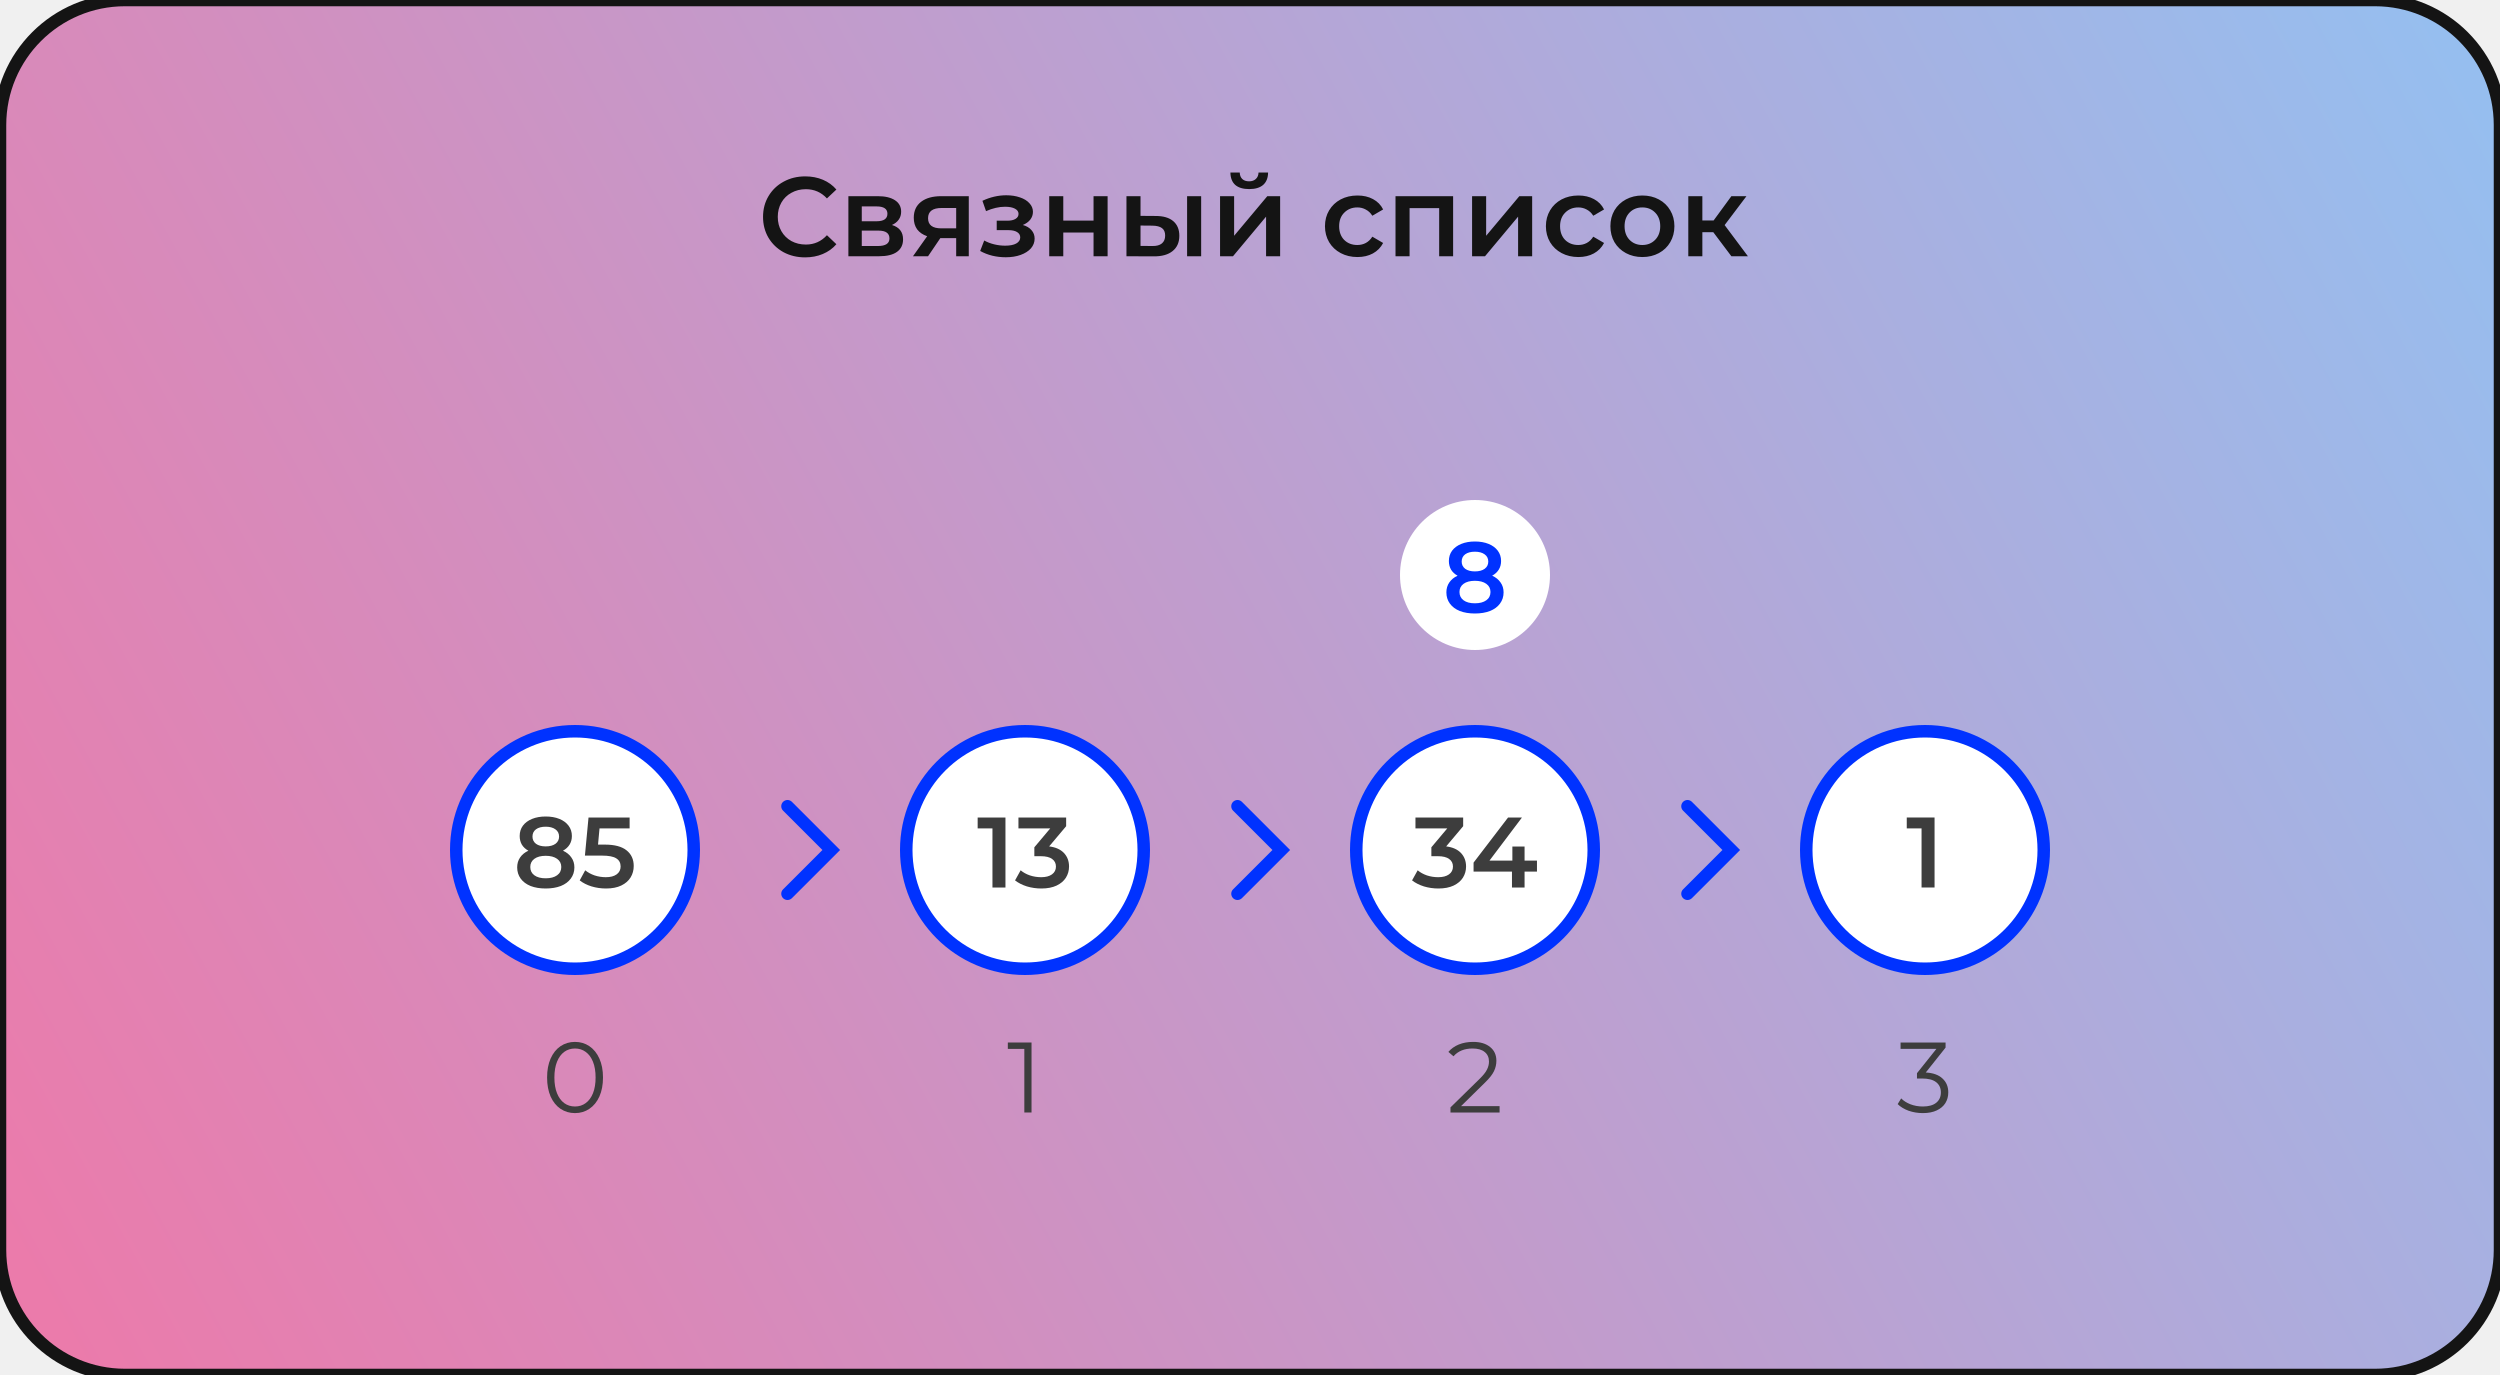
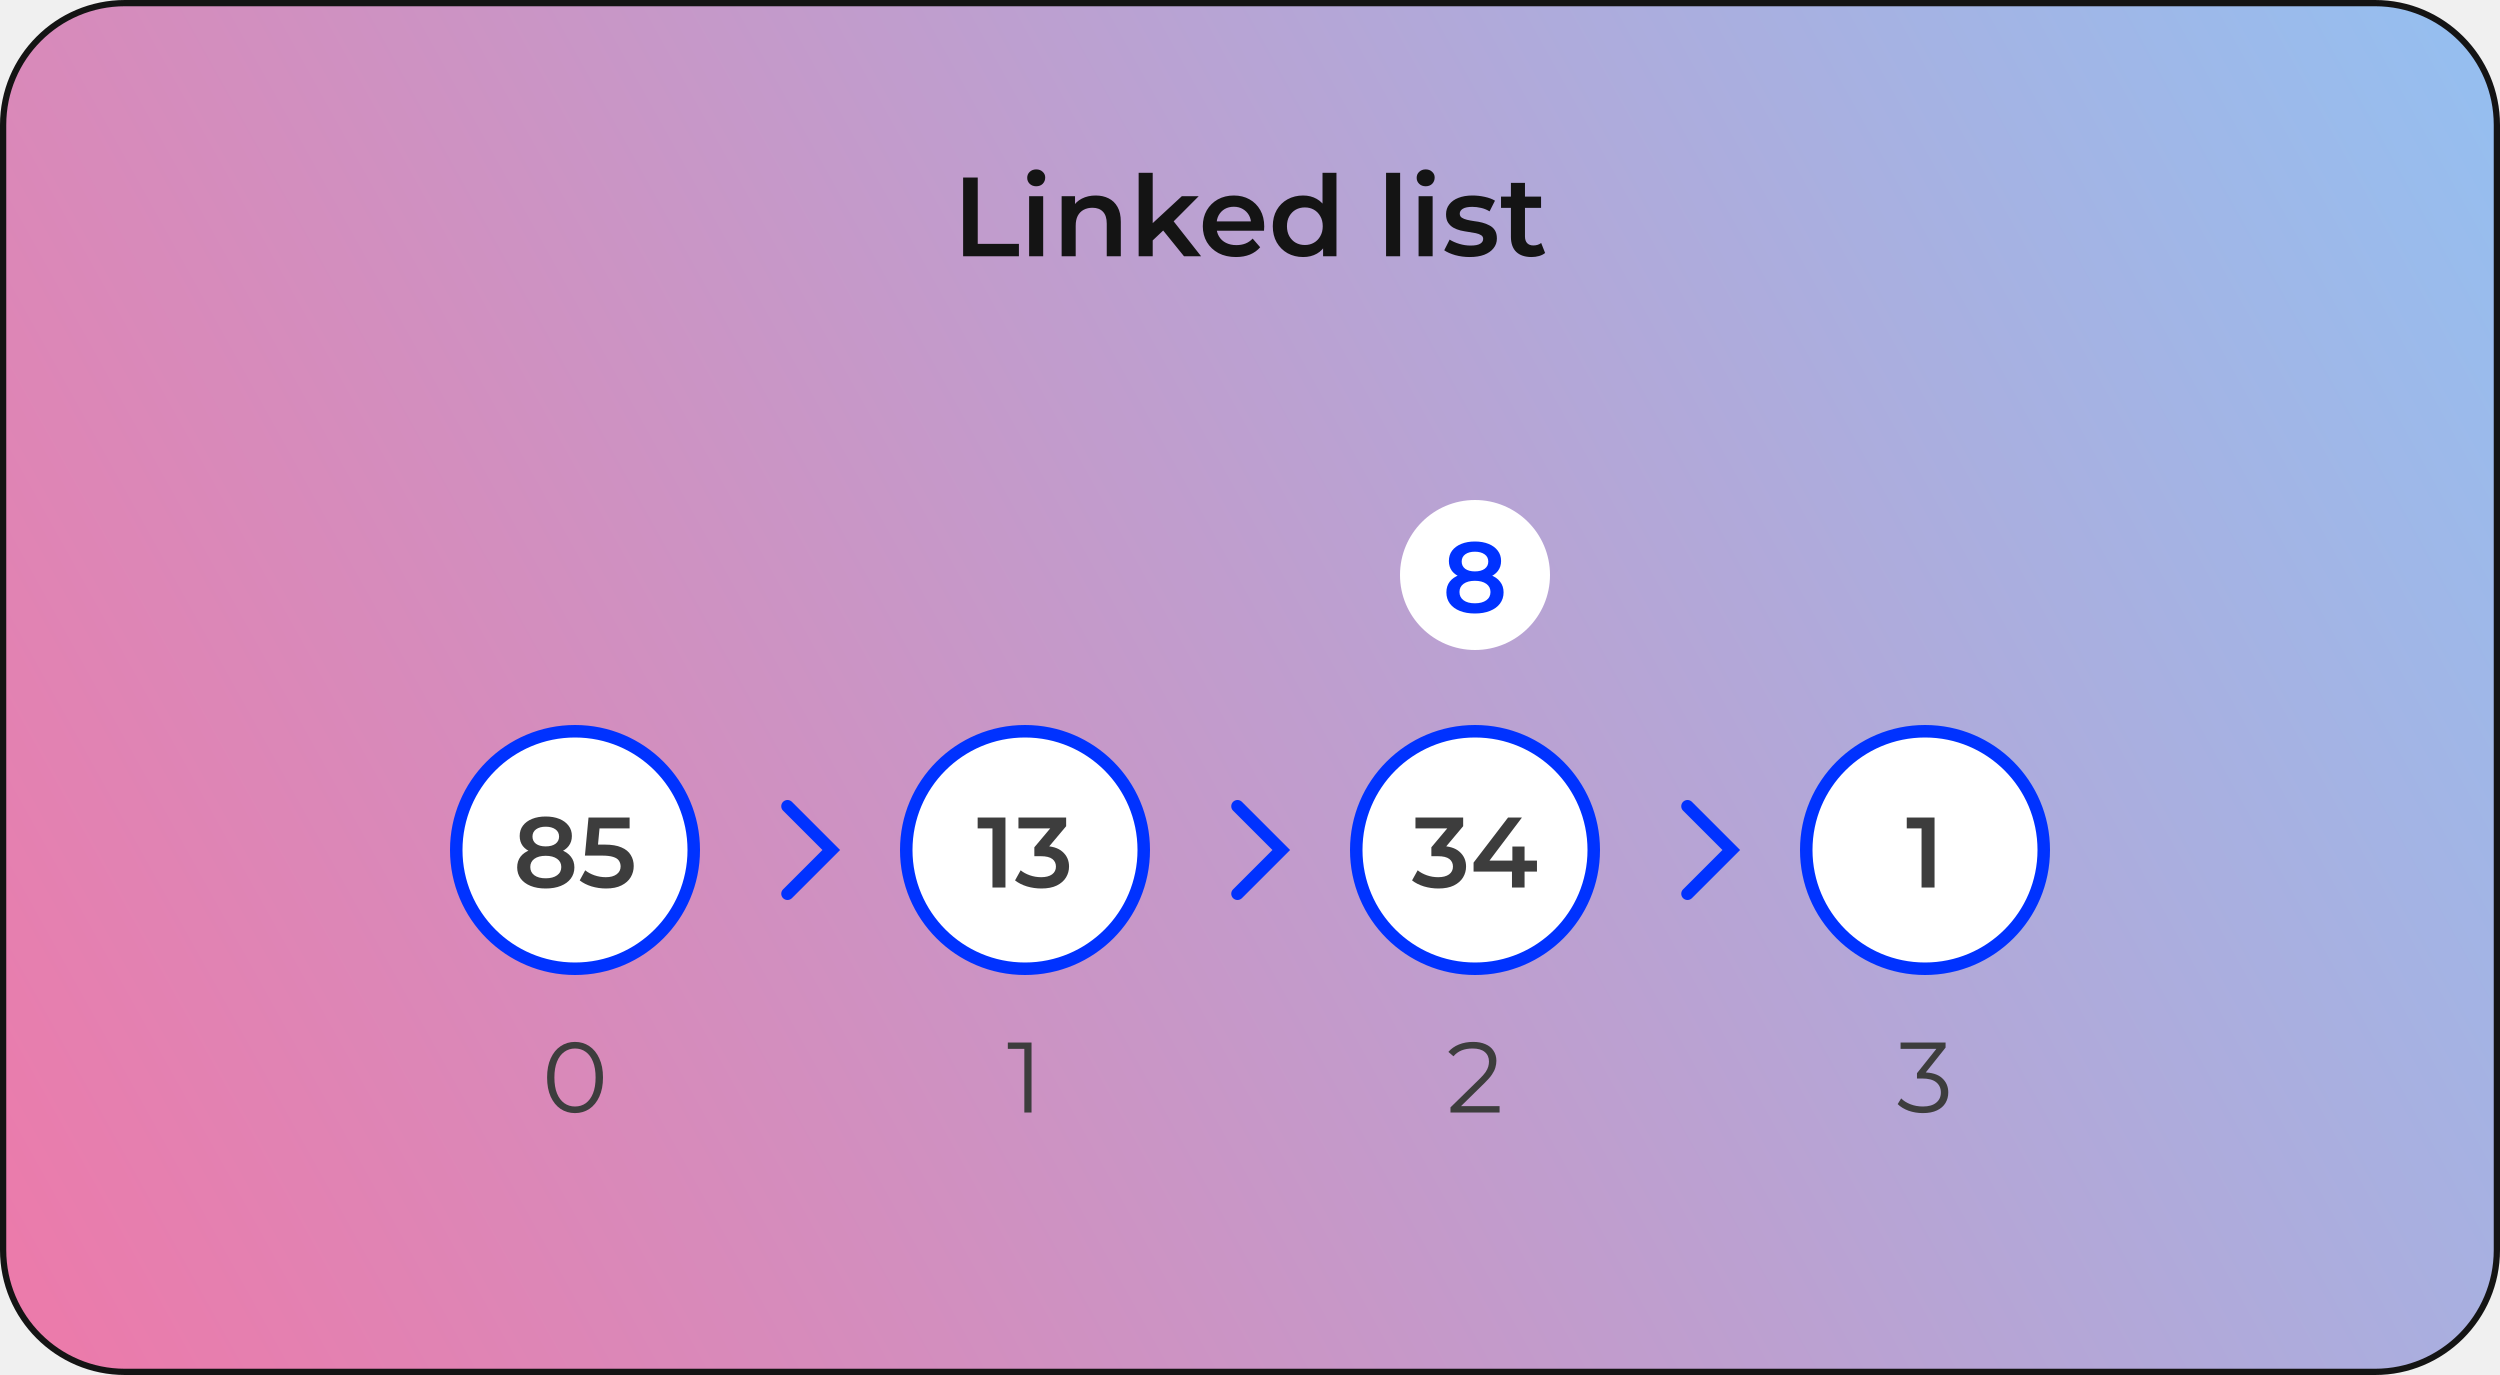
<svg xmlns="http://www.w3.org/2000/svg" width="400" height="220" viewBox="0 0 400 220" fill="none">
-   <path d="M0 20C0 8.954 8.954 0 20 0H380C391.046 0 400 8.954 400 20V200C400 211.046 391.046 220 380 220H20C8.954 220 0 211.046 0 200V20Z" fill="url(#paint0_linear_527_6858)" />
-   <path d="M128.818 41.18C127.546 41.18 126.394 40.904 125.362 40.352C124.342 39.788 123.538 39.014 122.95 38.03C122.374 37.046 122.086 35.936 122.086 34.7C122.086 33.464 122.38 32.354 122.968 31.37C123.556 30.386 124.36 29.618 125.38 29.066C126.412 28.502 127.564 28.22 128.836 28.22C129.868 28.22 130.81 28.4 131.662 28.76C132.514 29.12 133.234 29.642 133.822 30.326L132.31 31.748C131.398 30.764 130.276 30.272 128.944 30.272C128.08 30.272 127.306 30.464 126.622 30.848C125.938 31.22 125.404 31.742 125.02 32.414C124.636 33.086 124.444 33.848 124.444 34.7C124.444 35.552 124.636 36.314 125.02 36.986C125.404 37.658 125.938 38.186 126.622 38.57C127.306 38.942 128.08 39.128 128.944 39.128C130.276 39.128 131.398 38.63 132.31 37.634L133.822 39.074C133.234 39.758 132.508 40.28 131.644 40.64C130.792 41 129.85 41.18 128.818 41.18ZM142.708 35.996C143.896 36.356 144.49 37.124 144.49 38.3C144.49 39.164 144.166 39.83 143.518 40.298C142.87 40.766 141.91 41 140.638 41H135.742V31.388H140.44C141.616 31.388 142.534 31.604 143.194 32.036C143.854 32.468 144.184 33.08 144.184 33.872C144.184 34.364 144.052 34.79 143.788 35.15C143.536 35.51 143.176 35.792 142.708 35.996ZM137.884 35.402H140.242C141.406 35.402 141.988 35 141.988 34.196C141.988 33.416 141.406 33.026 140.242 33.026H137.884V35.402ZM140.458 39.362C141.694 39.362 142.312 38.96 142.312 38.156C142.312 37.736 142.168 37.424 141.88 37.22C141.592 37.004 141.142 36.896 140.53 36.896H137.884V39.362H140.458ZM155.005 31.388V41H152.989V38.102H150.451L148.489 41H146.077L148.345 37.796C147.649 37.556 147.115 37.19 146.743 36.698C146.383 36.194 146.203 35.576 146.203 34.844C146.203 33.74 146.593 32.888 147.373 32.288C148.153 31.688 149.227 31.388 150.595 31.388H155.005ZM150.667 33.278C149.215 33.278 148.489 33.824 148.489 34.916C148.489 35.996 149.191 36.536 150.595 36.536H152.989V33.278H150.667ZM163.65 35.996C164.25 36.164 164.712 36.44 165.036 36.824C165.372 37.196 165.54 37.646 165.54 38.174C165.54 38.762 165.342 39.284 164.946 39.74C164.55 40.184 164.004 40.532 163.308 40.784C162.612 41.036 161.82 41.162 160.932 41.162C160.188 41.162 159.462 41.078 158.754 40.91C158.046 40.73 157.404 40.478 156.828 40.154L157.476 38.48C157.944 38.744 158.472 38.948 159.06 39.092C159.648 39.236 160.236 39.308 160.824 39.308C161.58 39.308 162.168 39.194 162.588 38.966C163.02 38.726 163.236 38.402 163.236 37.994C163.236 37.622 163.068 37.334 162.732 37.13C162.408 36.926 161.946 36.824 161.346 36.824H159.474V35.312H161.166C161.73 35.312 162.168 35.216 162.48 35.024C162.804 34.832 162.966 34.562 162.966 34.214C162.966 33.866 162.774 33.59 162.39 33.386C162.006 33.182 161.478 33.08 160.806 33.08C159.846 33.08 158.832 33.314 157.764 33.782L157.188 32.126C158.448 31.538 159.72 31.244 161.004 31.244C161.82 31.244 162.552 31.358 163.2 31.586C163.848 31.802 164.352 32.114 164.712 32.522C165.084 32.918 165.27 33.374 165.27 33.89C165.27 34.358 165.126 34.778 164.838 35.15C164.55 35.51 164.154 35.792 163.65 35.996ZM167.875 31.388H170.125V35.294H174.967V31.388H177.217V41H174.967V37.202H170.125V41H167.875V31.388ZM184.913 34.556C186.137 34.556 187.073 34.832 187.721 35.384C188.369 35.936 188.693 36.716 188.693 37.724C188.693 38.78 188.333 39.596 187.613 40.172C186.905 40.748 185.897 41.03 184.589 41.018L180.233 41V31.388H182.483V34.538L184.913 34.556ZM189.935 31.388H192.185V41H189.935V31.388ZM184.391 39.362C185.051 39.374 185.555 39.236 185.903 38.948C186.251 38.66 186.425 38.24 186.425 37.688C186.425 37.148 186.257 36.752 185.921 36.5C185.585 36.248 185.075 36.116 184.391 36.104L182.483 36.086V39.344L184.391 39.362ZM195.209 31.388H197.459V37.724L202.769 31.388H204.821V41H202.571V34.664L197.279 41H195.209V31.388ZM199.871 30.254C198.899 30.254 198.155 30.032 197.639 29.588C197.135 29.132 196.877 28.472 196.865 27.608H198.359C198.371 28.04 198.503 28.382 198.755 28.634C199.019 28.886 199.385 29.012 199.853 29.012C200.309 29.012 200.669 28.886 200.933 28.634C201.209 28.382 201.353 28.04 201.365 27.608H202.895C202.883 28.472 202.619 29.132 202.103 29.588C201.587 30.032 200.843 30.254 199.871 30.254ZM217.197 41.126C216.201 41.126 215.307 40.916 214.515 40.496C213.723 40.076 213.105 39.494 212.661 38.75C212.217 37.994 211.995 37.142 211.995 36.194C211.995 35.246 212.217 34.4 212.661 33.656C213.105 32.912 213.717 32.33 214.497 31.91C215.289 31.49 216.189 31.28 217.197 31.28C218.145 31.28 218.973 31.472 219.681 31.856C220.401 32.24 220.941 32.792 221.301 33.512L219.573 34.52C219.297 34.076 218.949 33.746 218.529 33.53C218.121 33.302 217.671 33.188 217.179 33.188C216.339 33.188 215.643 33.464 215.091 34.016C214.539 34.556 214.263 35.282 214.263 36.194C214.263 37.106 214.533 37.838 215.073 38.39C215.625 38.93 216.327 39.2 217.179 39.2C217.671 39.2 218.121 39.092 218.529 38.876C218.949 38.648 219.297 38.312 219.573 37.868L221.301 38.876C220.929 39.596 220.383 40.154 219.663 40.55C218.955 40.934 218.133 41.126 217.197 41.126ZM232.498 31.388V41H230.266V33.296H225.532V41H223.282V31.388H232.498ZM235.533 31.388H237.783V37.724L243.093 31.388H245.145V41H242.895V34.664L237.603 41H235.533V31.388ZM252.546 41.126C251.55 41.126 250.656 40.916 249.864 40.496C249.072 40.076 248.454 39.494 248.01 38.75C247.566 37.994 247.344 37.142 247.344 36.194C247.344 35.246 247.566 34.4 248.01 33.656C248.454 32.912 249.066 32.33 249.846 31.91C250.638 31.49 251.538 31.28 252.546 31.28C253.494 31.28 254.322 31.472 255.03 31.856C255.75 32.24 256.29 32.792 256.65 33.512L254.922 34.52C254.646 34.076 254.298 33.746 253.878 33.53C253.47 33.302 253.02 33.188 252.528 33.188C251.688 33.188 250.992 33.464 250.44 34.016C249.888 34.556 249.612 35.282 249.612 36.194C249.612 37.106 249.882 37.838 250.422 38.39C250.974 38.93 251.676 39.2 252.528 39.2C253.02 39.2 253.47 39.092 253.878 38.876C254.298 38.648 254.646 38.312 254.922 37.868L256.65 38.876C256.278 39.596 255.732 40.154 255.012 40.55C254.304 40.934 253.482 41.126 252.546 41.126ZM262.775 41.126C261.803 41.126 260.927 40.916 260.147 40.496C259.367 40.076 258.755 39.494 258.311 38.75C257.879 37.994 257.663 37.142 257.663 36.194C257.663 35.246 257.879 34.4 258.311 33.656C258.755 32.912 259.367 32.33 260.147 31.91C260.927 31.49 261.803 31.28 262.775 31.28C263.759 31.28 264.641 31.49 265.421 31.91C266.201 32.33 266.807 32.912 267.239 33.656C267.683 34.4 267.905 35.246 267.905 36.194C267.905 37.142 267.683 37.994 267.239 38.75C266.807 39.494 266.201 40.076 265.421 40.496C264.641 40.916 263.759 41.126 262.775 41.126ZM262.775 39.2C263.603 39.2 264.287 38.924 264.827 38.372C265.367 37.82 265.637 37.094 265.637 36.194C265.637 35.294 265.367 34.568 264.827 34.016C264.287 33.464 263.603 33.188 262.775 33.188C261.947 33.188 261.263 33.464 260.723 34.016C260.195 34.568 259.931 35.294 259.931 36.194C259.931 37.094 260.195 37.82 260.723 38.372C261.263 38.924 261.947 39.2 262.775 39.2ZM274.123 37.148H272.377V41H270.127V31.388H272.377V35.276H274.177L277.021 31.388H279.433L275.941 36.014L279.667 41H277.021L274.123 37.148Z" fill="#141414" />
+   <rect x="0.5" y="0.5" width="399" height="219" rx="19.5" fill="url(#paint0_linear_154_3240)" />
+   <path d="M154.099 41V28.4H156.439V39.02H163.027V41H154.099ZM164.659 41V31.388H166.909V41H164.659ZM165.793 29.804C165.373 29.804 165.025 29.672 164.749 29.408C164.485 29.144 164.353 28.826 164.353 28.454C164.353 28.07 164.485 27.752 164.749 27.5C165.025 27.236 165.373 27.104 165.793 27.104C166.213 27.104 166.555 27.23 166.819 27.482C167.095 27.722 167.233 28.028 167.233 28.4C167.233 28.796 167.101 29.132 166.837 29.408C166.573 29.672 166.225 29.804 165.793 29.804ZM175.316 31.28C176.084 31.28 176.768 31.43 177.368 31.73C177.98 32.03 178.46 32.492 178.808 33.116C179.156 33.728 179.33 34.52 179.33 35.492V41H177.08V35.78C177.08 34.928 176.876 34.292 176.468 33.872C176.072 33.452 175.514 33.242 174.794 33.242C174.266 33.242 173.798 33.35 173.39 33.566C172.982 33.782 172.664 34.106 172.436 34.538C172.22 34.958 172.112 35.492 172.112 36.14V41H169.862V31.388H172.004V33.98L171.626 33.188C171.962 32.576 172.448 32.108 173.084 31.784C173.732 31.448 174.476 31.28 175.316 31.28ZM184.02 38.858L184.074 36.032L189.096 31.388H191.796L187.53 35.672L186.342 36.662L184.02 38.858ZM182.184 41V27.644H184.434V41H182.184ZM189.438 41L185.928 36.662L187.35 34.862L192.174 41H189.438ZM197.759 41.126C196.691 41.126 195.755 40.916 194.951 40.496C194.159 40.064 193.541 39.476 193.097 38.732C192.665 37.988 192.449 37.142 192.449 36.194C192.449 35.234 192.659 34.388 193.079 33.656C193.511 32.912 194.099 32.33 194.843 31.91C195.599 31.49 196.457 31.28 197.417 31.28C198.353 31.28 199.187 31.484 199.919 31.892C200.651 32.3 201.227 32.876 201.647 33.62C202.067 34.364 202.277 35.24 202.277 36.248C202.277 36.344 202.271 36.452 202.259 36.572C202.259 36.692 202.253 36.806 202.241 36.914H194.231V35.42H201.053L200.171 35.888C200.183 35.336 200.069 34.85 199.829 34.43C199.589 34.01 199.259 33.68 198.839 33.44C198.431 33.2 197.957 33.08 197.417 33.08C196.865 33.08 196.379 33.2 195.959 33.44C195.551 33.68 195.227 34.016 194.987 34.448C194.759 34.868 194.645 35.366 194.645 35.942V36.302C194.645 36.878 194.777 37.388 195.041 37.832C195.305 38.276 195.677 38.618 196.157 38.858C196.637 39.098 197.189 39.218 197.813 39.218C198.353 39.218 198.839 39.134 199.271 38.966C199.703 38.798 200.087 38.534 200.423 38.174L201.629 39.56C201.197 40.064 200.651 40.454 199.991 40.73C199.343 40.994 198.599 41.126 197.759 41.126ZM208.506 41.126C207.582 41.126 206.748 40.922 206.004 40.514C205.272 40.094 204.696 39.518 204.276 38.786C203.856 38.054 203.646 37.19 203.646 36.194C203.646 35.198 203.856 34.334 204.276 33.602C204.696 32.87 205.272 32.3 206.004 31.892C206.748 31.484 207.582 31.28 208.506 31.28C209.31 31.28 210.03 31.46 210.666 31.82C211.302 32.168 211.806 32.702 212.178 33.422C212.55 34.142 212.736 35.066 212.736 36.194C212.736 37.31 212.556 38.234 212.196 38.966C211.836 39.686 211.338 40.226 210.702 40.586C210.066 40.946 209.334 41.126 208.506 41.126ZM208.776 39.2C209.316 39.2 209.796 39.08 210.216 38.84C210.648 38.6 210.99 38.252 211.242 37.796C211.506 37.34 211.638 36.806 211.638 36.194C211.638 35.57 211.506 35.036 211.242 34.592C210.99 34.136 210.648 33.788 210.216 33.548C209.796 33.308 209.316 33.188 208.776 33.188C208.236 33.188 207.75 33.308 207.318 33.548C206.898 33.788 206.556 34.136 206.292 34.592C206.04 35.036 205.914 35.57 205.914 36.194C205.914 36.806 206.04 37.34 206.292 37.796C206.556 38.252 206.898 38.6 207.318 38.84C207.75 39.08 208.236 39.2 208.776 39.2ZM211.692 41V38.732L211.782 36.176L211.602 33.62V27.644H213.834V41H211.692ZM221.77 41V27.644H224.02V41H221.77ZM226.973 41V31.388H229.223V41H226.973ZM228.107 29.804C227.687 29.804 227.339 29.672 227.063 29.408C226.799 29.144 226.667 28.826 226.667 28.454C226.667 28.07 226.799 27.752 227.063 27.5C227.339 27.236 227.687 27.104 228.107 27.104C228.527 27.104 228.869 27.23 229.133 27.482C229.409 27.722 229.547 28.028 229.547 28.4C229.547 28.796 229.415 29.132 229.151 29.408C228.887 29.672 228.539 29.804 228.107 29.804ZM235.146 41.126C234.342 41.126 233.568 41.024 232.824 40.82C232.092 40.604 231.51 40.346 231.078 40.046L231.942 38.336C232.374 38.612 232.89 38.84 233.49 39.02C234.09 39.2 234.69 39.29 235.29 39.29C235.998 39.29 236.508 39.194 236.82 39.002C237.144 38.81 237.306 38.552 237.306 38.228C237.306 37.964 237.198 37.766 236.982 37.634C236.766 37.49 236.484 37.382 236.136 37.31C235.788 37.238 235.398 37.172 234.966 37.112C234.546 37.052 234.12 36.974 233.688 36.878C233.268 36.77 232.884 36.62 232.536 36.428C232.188 36.224 231.906 35.954 231.69 35.618C231.474 35.282 231.366 34.838 231.366 34.286C231.366 33.674 231.54 33.146 231.888 32.702C232.236 32.246 232.722 31.898 233.346 31.658C233.982 31.406 234.732 31.28 235.596 31.28C236.244 31.28 236.898 31.352 237.558 31.496C238.218 31.64 238.764 31.844 239.196 32.108L238.332 33.818C237.876 33.542 237.414 33.356 236.946 33.26C236.49 33.152 236.034 33.098 235.578 33.098C234.894 33.098 234.384 33.2 234.048 33.404C233.724 33.608 233.562 33.866 233.562 34.178C233.562 34.466 233.67 34.682 233.886 34.826C234.102 34.97 234.384 35.084 234.732 35.168C235.08 35.252 235.464 35.324 235.884 35.384C236.316 35.432 236.742 35.51 237.162 35.618C237.582 35.726 237.966 35.876 238.314 36.068C238.674 36.248 238.962 36.506 239.178 36.842C239.394 37.178 239.502 37.616 239.502 38.156C239.502 38.756 239.322 39.278 238.962 39.722C238.614 40.166 238.116 40.514 237.468 40.766C236.82 41.006 236.046 41.126 235.146 41.126ZM245.058 41.126C244.002 41.126 243.186 40.856 242.61 40.316C242.034 39.764 241.746 38.954 241.746 37.886V29.264H243.996V37.832C243.996 38.288 244.11 38.642 244.338 38.894C244.578 39.146 244.908 39.272 245.328 39.272C245.832 39.272 246.252 39.14 246.588 38.876L247.218 40.478C246.954 40.694 246.63 40.856 246.246 40.964C245.862 41.072 245.466 41.126 245.058 41.126ZM240.162 33.26V31.46H246.57V33.26H240.162Z" fill="#141414" />
  <rect x="73" y="117" width="38" height="38" rx="19" fill="white" />
-   <path d="M90.077 136.112C90.664 136.379 91.112 136.741 91.421 137.2C91.741 137.648 91.901 138.176 91.901 138.784C91.901 139.467 91.709 140.064 91.325 140.576C90.952 141.088 90.419 141.483 89.725 141.76C89.032 142.027 88.227 142.16 87.309 142.16C86.392 142.16 85.587 142.027 84.893 141.76C84.211 141.483 83.683 141.088 83.309 140.576C82.936 140.064 82.749 139.467 82.749 138.784C82.749 138.176 82.904 137.648 83.213 137.2C83.523 136.741 83.965 136.379 84.541 136.112C84.093 135.867 83.747 135.547 83.501 135.152C83.267 134.747 83.149 134.283 83.149 133.76C83.149 133.131 83.32 132.581 83.661 132.112C84.013 131.643 84.504 131.28 85.133 131.024C85.763 130.768 86.488 130.64 87.309 130.64C88.141 130.64 88.872 130.768 89.501 131.024C90.131 131.28 90.621 131.643 90.973 132.112C91.325 132.581 91.501 133.131 91.501 133.76C91.501 134.283 91.379 134.741 91.133 135.136C90.888 135.531 90.536 135.856 90.077 136.112ZM87.309 132.272C86.659 132.272 86.141 132.411 85.757 132.688C85.384 132.965 85.197 133.355 85.197 133.856C85.197 134.336 85.384 134.72 85.757 135.008C86.141 135.285 86.659 135.424 87.309 135.424C87.971 135.424 88.493 135.285 88.877 135.008C89.261 134.72 89.453 134.336 89.453 133.856C89.453 133.355 89.256 132.965 88.861 132.688C88.477 132.411 87.96 132.272 87.309 132.272ZM87.309 140.528C88.077 140.528 88.685 140.368 89.133 140.048C89.581 139.728 89.805 139.285 89.805 138.72C89.805 138.165 89.581 137.728 89.133 137.408C88.685 137.088 88.077 136.928 87.309 136.928C86.541 136.928 85.939 137.088 85.501 137.408C85.064 137.728 84.845 138.165 84.845 138.72C84.845 139.285 85.064 139.728 85.501 140.048C85.939 140.368 86.541 140.528 87.309 140.528ZM96.755 135.136C98.334 135.136 99.501 135.445 100.259 136.064C101.016 136.672 101.395 137.504 101.395 138.56C101.395 139.232 101.23 139.84 100.899 140.384C100.568 140.928 100.072 141.36 99.411 141.68C98.749 142 97.933 142.16 96.963 142.16C96.163 142.16 95.389 142.048 94.643 141.824C93.896 141.589 93.267 141.269 92.755 140.864L93.635 139.248C94.051 139.589 94.547 139.861 95.123 140.064C95.71 140.256 96.312 140.352 96.931 140.352C97.667 140.352 98.243 140.203 98.659 139.904C99.085 139.595 99.299 139.173 99.299 138.64C99.299 138.064 99.07 137.632 98.611 137.344C98.163 137.045 97.389 136.896 96.291 136.896H93.587L94.163 130.8H100.739V132.544H95.923L95.683 135.136H96.755Z" fill="#3D3D3D" />
+   <path d="M87.309 142.16C86.381 142.16 85.576 142.021 84.893 141.744C84.211 141.467 83.683 141.077 83.309 140.576C82.936 140.064 82.749 139.467 82.749 138.784C82.749 138.101 82.931 137.525 83.293 137.056C83.656 136.587 84.179 136.229 84.861 135.984C85.544 135.739 86.36 135.616 87.309 135.616C88.259 135.616 89.075 135.739 89.757 135.984C90.451 136.229 90.979 136.592 91.341 137.072C91.715 137.541 91.901 138.112 91.901 138.784C91.901 139.467 91.709 140.064 91.325 140.576C90.952 141.077 90.419 141.467 89.725 141.744C89.043 142.021 88.237 142.16 87.309 142.16ZM87.309 140.528C88.077 140.528 88.685 140.368 89.133 140.048C89.581 139.728 89.805 139.285 89.805 138.72C89.805 138.165 89.581 137.728 89.133 137.408C88.685 137.088 88.077 136.928 87.309 136.928C86.541 136.928 85.939 137.088 85.501 137.408C85.064 137.728 84.845 138.165 84.845 138.72C84.845 139.285 85.064 139.728 85.501 140.048C85.939 140.368 86.541 140.528 87.309 140.528ZM87.309 136.704C86.445 136.704 85.704 136.592 85.085 136.368C84.467 136.133 83.987 135.797 83.645 135.36C83.315 134.912 83.149 134.379 83.149 133.76C83.149 133.12 83.32 132.571 83.661 132.112C84.013 131.643 84.504 131.28 85.133 131.024C85.763 130.768 86.488 130.64 87.309 130.64C88.141 130.64 88.872 130.768 89.501 131.024C90.131 131.28 90.621 131.643 90.973 132.112C91.325 132.571 91.501 133.12 91.501 133.76C91.501 134.379 91.331 134.912 90.989 135.36C90.659 135.797 90.179 136.133 89.549 136.368C88.92 136.592 88.173 136.704 87.309 136.704ZM87.309 135.424C87.971 135.424 88.493 135.285 88.877 135.008C89.261 134.72 89.453 134.336 89.453 133.856C89.453 133.355 89.256 132.965 88.861 132.688C88.467 132.411 87.949 132.272 87.309 132.272C86.669 132.272 86.157 132.411 85.773 132.688C85.389 132.965 85.197 133.355 85.197 133.856C85.197 134.336 85.384 134.72 85.757 135.008C86.141 135.285 86.659 135.424 87.309 135.424ZM96.963 142.16C96.174 142.16 95.4 142.048 94.643 141.824C93.896 141.589 93.267 141.269 92.755 140.864L93.635 139.248C94.04 139.579 94.531 139.845 95.107 140.048C95.694 140.251 96.302 140.352 96.931 140.352C97.667 140.352 98.243 140.197 98.659 139.888C99.085 139.579 99.299 139.163 99.299 138.64C99.299 138.288 99.208 137.979 99.027 137.712C98.856 137.445 98.547 137.243 98.099 137.104C97.662 136.965 97.059 136.896 96.291 136.896H93.587L94.163 130.8H100.739V132.544H94.931L96.019 131.552L95.587 136.112L94.499 135.136H96.755C97.864 135.136 98.755 135.285 99.427 135.584C100.11 135.872 100.606 136.277 100.915 136.8C101.235 137.312 101.395 137.899 101.395 138.56C101.395 139.211 101.235 139.808 100.915 140.352C100.595 140.896 100.104 141.333 99.443 141.664C98.792 141.995 97.966 142.16 96.963 142.16Z" fill="#3D3D3D" />
  <rect x="73" y="117" width="38" height="38" rx="19" stroke="#0032FF" stroke-width="2" />
-   <path d="M91.999 178.096C91.135 178.096 90.362 177.867 89.679 177.408C89.007 176.949 88.479 176.293 88.095 175.44C87.722 174.576 87.535 173.563 87.535 172.4C87.535 171.237 87.722 170.229 88.095 169.376C88.479 168.512 89.007 167.851 89.679 167.392C90.362 166.933 91.135 166.704 91.999 166.704C92.863 166.704 93.631 166.933 94.303 167.392C94.986 167.851 95.519 168.512 95.903 169.376C96.287 170.229 96.479 171.237 96.479 172.4C96.479 173.563 96.287 174.576 95.903 175.44C95.519 176.293 94.986 176.949 94.303 177.408C93.631 177.867 92.863 178.096 91.999 178.096ZM91.999 177.04C92.65 177.04 93.221 176.859 93.711 176.496C94.213 176.133 94.602 175.605 94.879 174.912C95.156 174.219 95.295 173.381 95.295 172.4C95.295 171.419 95.156 170.581 94.879 169.888C94.602 169.195 94.213 168.667 93.711 168.304C93.221 167.941 92.65 167.76 91.999 167.76C91.349 167.76 90.772 167.941 90.271 168.304C89.781 168.667 89.397 169.195 89.119 169.888C88.842 170.581 88.703 171.419 88.703 172.4C88.703 173.381 88.842 174.219 89.119 174.912C89.397 175.605 89.781 176.133 90.271 176.496C90.772 176.859 91.349 177.04 91.999 177.04Z" fill="#3D3D3D" />
+   <path d="M91.999 178.096C91.135 178.096 90.367 177.872 89.695 177.424C89.023 176.965 88.495 176.315 88.111 175.472C87.727 174.619 87.535 173.595 87.535 172.4C87.535 171.205 87.727 170.187 88.111 169.344C88.495 168.491 89.023 167.84 89.695 167.392C90.367 166.933 91.135 166.704 91.999 166.704C92.863 166.704 93.631 166.933 94.303 167.392C94.975 167.84 95.503 168.491 95.887 169.344C96.282 170.187 96.479 171.205 96.479 172.4C96.479 173.595 96.282 174.619 95.887 175.472C95.503 176.315 94.975 176.965 94.303 177.424C93.631 177.872 92.863 178.096 91.999 178.096ZM91.999 177.04C92.66 177.04 93.237 176.864 93.727 176.512C94.218 176.149 94.602 175.627 94.879 174.944C95.156 174.251 95.295 173.403 95.295 172.4C95.295 171.397 95.156 170.555 94.879 169.872C94.602 169.179 94.218 168.656 93.727 168.304C93.237 167.941 92.66 167.76 91.999 167.76C91.359 167.76 90.788 167.941 90.287 168.304C89.786 168.656 89.397 169.179 89.119 169.872C88.842 170.555 88.703 171.397 88.703 172.4C88.703 173.403 88.842 174.251 89.119 174.944C89.397 175.627 89.786 176.149 90.287 176.512C90.788 176.864 91.359 177.04 91.999 177.04Z" fill="#3D3D3D" />
  <path fill-rule="evenodd" clip-rule="evenodd" d="M125.293 128.293C125.683 127.902 126.317 127.902 126.707 128.293L134.414 136L126.707 143.707C126.317 144.098 125.683 144.098 125.293 143.707C124.902 143.317 124.902 142.683 125.293 142.293L131.586 136L125.293 129.707C124.902 129.317 124.902 128.683 125.293 128.293Z" fill="#0032FF" />
  <rect x="145" y="117" width="38" height="38" rx="19" fill="white" />
-   <path d="M160.873 130.8V142H158.793V132.544H156.425V130.8H160.873ZM167.863 135.424C168.897 135.552 169.687 135.904 170.231 136.48C170.775 137.056 171.047 137.776 171.047 138.64C171.047 139.291 170.881 139.883 170.551 140.416C170.22 140.949 169.719 141.376 169.047 141.696C168.385 142.005 167.575 142.16 166.615 142.16C165.815 142.16 165.041 142.048 164.295 141.824C163.559 141.589 162.929 141.269 162.407 140.864L163.303 139.248C163.708 139.589 164.199 139.861 164.775 140.064C165.361 140.256 165.964 140.352 166.583 140.352C167.319 140.352 167.895 140.203 168.311 139.904C168.737 139.595 168.951 139.179 168.951 138.656C168.951 138.133 168.748 137.728 168.343 137.44C167.948 137.141 167.34 136.992 166.519 136.992H165.495V135.568L168.039 132.544H162.951V130.8H170.583V132.192L167.863 135.424Z" fill="#3D3D3D" />
+   <path d="M158.793 142V131.6L159.705 132.544H156.425V130.8H160.873V142H158.793ZM166.615 142.16C165.825 142.16 165.052 142.048 164.295 141.824C163.548 141.589 162.919 141.269 162.407 140.864L163.303 139.248C163.708 139.579 164.199 139.845 164.775 140.048C165.351 140.251 165.953 140.352 166.583 140.352C167.329 140.352 167.911 140.203 168.327 139.904C168.743 139.595 168.951 139.179 168.951 138.656C168.951 138.144 168.759 137.739 168.375 137.44C167.991 137.141 167.372 136.992 166.519 136.992H165.495V135.568L168.695 131.76L168.967 132.544H162.951V130.8H170.583V132.192L167.383 136L166.295 135.36H166.919C168.295 135.36 169.324 135.669 170.007 136.288C170.7 136.896 171.047 137.68 171.047 138.64C171.047 139.269 170.887 139.851 170.567 140.384C170.247 140.917 169.756 141.349 169.095 141.68C168.444 142 167.617 142.16 166.615 142.16Z" fill="#3D3D3D" />
  <rect x="145" y="117" width="38" height="38" rx="19" stroke="#0032FF" stroke-width="2" />
-   <path d="M165.045 166.8V178H163.893V167.824H161.253V166.8H165.045Z" fill="#3D3D3D" />
+   <path d="M163.893 178V167.28L164.405 167.824H161.253V166.8H165.045V178H163.893Z" fill="#3D3D3D" />
  <path fill-rule="evenodd" clip-rule="evenodd" d="M197.293 128.293C197.683 127.902 198.317 127.902 198.707 128.293L206.414 136L198.707 143.707C198.317 144.098 197.683 144.098 197.293 143.707C196.902 143.317 196.902 142.683 197.293 142.293L203.586 136L197.293 129.707C196.902 129.317 196.902 128.683 197.293 128.293Z" fill="#0032FF" />
  <rect x="217" y="117" width="38" height="38" rx="19" fill="white" />
-   <path d="M231.386 135.424C232.421 135.552 233.21 135.904 233.754 136.48C234.298 137.056 234.57 137.776 234.57 138.64C234.57 139.291 234.405 139.883 234.074 140.416C233.743 140.949 233.242 141.376 232.57 141.696C231.909 142.005 231.098 142.16 230.138 142.16C229.338 142.16 228.565 142.048 227.818 141.824C227.082 141.589 226.453 141.269 225.93 140.864L226.826 139.248C227.231 139.589 227.722 139.861 228.298 140.064C228.885 140.256 229.487 140.352 230.106 140.352C230.842 140.352 231.418 140.203 231.834 139.904C232.261 139.595 232.474 139.179 232.474 138.656C232.474 138.133 232.271 137.728 231.866 137.44C231.471 137.141 230.863 136.992 230.042 136.992H229.018V135.568L231.562 132.544H226.474V130.8H234.106V132.192L231.386 135.424ZM245.915 139.456H243.931V142H241.915V139.456H235.771V138.016L241.291 130.8H243.515L238.315 137.696H241.979V135.44H243.931V137.696H245.915V139.456Z" fill="#3D3D3D" />
+   <path d="M230.138 142.16C229.349 142.16 228.575 142.048 227.818 141.824C227.071 141.589 226.442 141.269 225.93 140.864L226.826 139.248C227.231 139.579 227.722 139.845 228.298 140.048C228.874 140.251 229.477 140.352 230.106 140.352C230.853 140.352 231.434 140.203 231.85 139.904C232.266 139.595 232.474 139.179 232.474 138.656C232.474 138.144 232.282 137.739 231.898 137.44C231.514 137.141 230.895 136.992 230.042 136.992H229.018V135.568L232.218 131.76L232.49 132.544H226.474V130.8H234.106V132.192L230.906 136L229.818 135.36H230.442C231.818 135.36 232.847 135.669 233.53 136.288C234.223 136.896 234.57 137.68 234.57 138.64C234.57 139.269 234.41 139.851 234.09 140.384C233.77 140.917 233.279 141.349 232.618 141.68C231.967 142 231.141 142.16 230.138 142.16ZM235.771 139.456V138.016L241.291 130.8H243.515L238.075 138.016L237.035 137.696H245.915V139.456H235.771ZM241.915 142V139.456L241.979 137.696V135.44H243.931V142H241.915Z" fill="#3D3D3D" />
  <rect x="217" y="117" width="38" height="38" rx="19" stroke="#0032FF" stroke-width="2" />
-   <path d="M239.933 176.976V178H232.077V177.184L236.733 172.624C237.32 172.048 237.714 171.552 237.917 171.136C238.13 170.709 238.237 170.283 238.237 169.856C238.237 169.195 238.008 168.683 237.549 168.32C237.101 167.947 236.456 167.76 235.613 167.76C234.301 167.76 233.282 168.176 232.557 169.008L231.741 168.304C232.178 167.792 232.733 167.397 233.405 167.12C234.088 166.843 234.856 166.704 235.709 166.704C236.85 166.704 237.752 166.976 238.413 167.52C239.085 168.053 239.421 168.789 239.421 169.728C239.421 170.304 239.293 170.859 239.037 171.392C238.781 171.925 238.296 172.539 237.581 173.232L233.773 176.976H239.933Z" fill="#3D3D3D" />
+   <path d="M232.077 178V177.184L236.733 172.624C237.16 172.208 237.48 171.845 237.693 171.536C237.906 171.216 238.05 170.917 238.125 170.64C238.2 170.363 238.237 170.101 238.237 169.856C238.237 169.205 238.013 168.693 237.565 168.32C237.128 167.947 236.477 167.76 235.613 167.76C234.952 167.76 234.365 167.861 233.853 168.064C233.352 168.267 232.92 168.581 232.557 169.008L231.741 168.304C232.178 167.792 232.738 167.397 233.421 167.12C234.104 166.843 234.866 166.704 235.709 166.704C236.466 166.704 237.122 166.827 237.677 167.072C238.232 167.307 238.658 167.653 238.957 168.112C239.266 168.571 239.421 169.109 239.421 169.728C239.421 170.091 239.368 170.448 239.261 170.8C239.165 171.152 238.984 171.525 238.717 171.92C238.461 172.304 238.082 172.741 237.581 173.232L233.309 177.424L232.989 176.976H239.933V178H232.077Z" fill="#3D3D3D" />
  <path fill-rule="evenodd" clip-rule="evenodd" d="M269.293 128.293C269.683 127.902 270.317 127.902 270.707 128.293L278.414 136L270.707 143.707C270.317 144.098 269.683 144.098 269.293 143.707C268.902 143.317 268.902 142.683 269.293 142.293L275.586 136L269.293 129.707C268.902 129.317 268.902 128.683 269.293 128.293Z" fill="#0032FF" />
  <rect x="289" y="117" width="38" height="38" rx="19" fill="white" />
-   <path d="M309.529 130.8V142H307.449V132.544H305.081V130.8H309.529Z" fill="#3D3D3D" />
+   <path d="M307.449 142V131.6L308.361 132.544H305.081V130.8H309.529V142H307.449Z" fill="#3D3D3D" />
  <rect x="289" y="117" width="38" height="38" rx="19" stroke="#0032FF" stroke-width="2" />
-   <path d="M308.124 171.6C309.298 171.664 310.188 171.984 310.796 172.56C311.415 173.125 311.724 173.867 311.724 174.784C311.724 175.424 311.57 175.995 311.26 176.496C310.951 176.987 310.492 177.376 309.884 177.664C309.276 177.952 308.535 178.096 307.66 178.096C306.85 178.096 306.082 177.968 305.356 177.712C304.642 177.445 304.066 177.093 303.628 176.656L304.188 175.744C304.562 176.128 305.058 176.443 305.676 176.688C306.295 176.923 306.956 177.04 307.66 177.04C308.578 177.04 309.287 176.843 309.788 176.448C310.29 176.043 310.54 175.488 310.54 174.784C310.54 174.091 310.29 173.547 309.788 173.152C309.287 172.757 308.53 172.56 307.516 172.56H306.716V171.712L309.82 167.824H304.092V166.8H311.292V167.616L308.124 171.6Z" fill="#3D3D3D" />
+   <path d="M307.66 178.096C306.85 178.096 306.082 177.968 305.356 177.712C304.642 177.445 304.066 177.093 303.628 176.656L304.188 175.744C304.551 176.117 305.036 176.427 305.644 176.672C306.263 176.917 306.935 177.04 307.66 177.04C308.588 177.04 309.298 176.837 309.788 176.432C310.29 176.027 310.54 175.483 310.54 174.8C310.54 174.117 310.295 173.573 309.804 173.168C309.324 172.763 308.562 172.56 307.516 172.56H306.716V171.712L310.172 167.376L310.332 167.824H304.092V166.8H311.292V167.616L307.836 171.952L307.276 171.584H307.708C309.052 171.584 310.055 171.883 310.716 172.48C311.388 173.077 311.724 173.845 311.724 174.784C311.724 175.413 311.575 175.979 311.276 176.48C310.978 176.981 310.524 177.376 309.916 177.664C309.319 177.952 308.567 178.096 307.66 178.096Z" fill="#3D3D3D" />
  <rect x="224" y="80" width="24" height="24" rx="12" fill="white" />
-   <path d="M238.749 92.112C239.336 92.379 239.784 92.741 240.093 93.2C240.413 93.648 240.573 94.176 240.573 94.784C240.573 95.467 240.381 96.064 239.997 96.576C239.624 97.088 239.091 97.483 238.397 97.76C237.704 98.027 236.899 98.16 235.981 98.16C235.064 98.16 234.259 98.027 233.565 97.76C232.883 97.483 232.355 97.088 231.981 96.576C231.608 96.064 231.421 95.467 231.421 94.784C231.421 94.176 231.576 93.648 231.885 93.2C232.195 92.741 232.637 92.379 233.213 92.112C232.765 91.867 232.419 91.547 232.173 91.152C231.939 90.747 231.821 90.283 231.821 89.76C231.821 89.131 231.992 88.581 232.333 88.112C232.685 87.643 233.176 87.28 233.805 87.024C234.435 86.768 235.16 86.64 235.981 86.64C236.813 86.64 237.544 86.768 238.173 87.024C238.803 87.28 239.293 87.643 239.645 88.112C239.997 88.581 240.173 89.131 240.173 89.76C240.173 90.283 240.051 90.741 239.805 91.136C239.56 91.531 239.208 91.856 238.749 92.112ZM235.981 88.272C235.331 88.272 234.813 88.411 234.429 88.688C234.056 88.965 233.869 89.355 233.869 89.856C233.869 90.336 234.056 90.72 234.429 91.008C234.813 91.285 235.331 91.424 235.981 91.424C236.643 91.424 237.165 91.285 237.549 91.008C237.933 90.72 238.125 90.336 238.125 89.856C238.125 89.355 237.928 88.965 237.533 88.688C237.149 88.411 236.632 88.272 235.981 88.272ZM235.981 96.528C236.749 96.528 237.357 96.368 237.805 96.048C238.253 95.728 238.477 95.285 238.477 94.72C238.477 94.165 238.253 93.728 237.805 93.408C237.357 93.088 236.749 92.928 235.981 92.928C235.213 92.928 234.611 93.088 234.173 93.408C233.736 93.728 233.517 94.165 233.517 94.72C233.517 95.285 233.736 95.728 234.173 96.048C234.611 96.368 235.213 96.528 235.981 96.528Z" fill="#0032FF" />
-   <path d="M20 1H380V-1H20V1ZM399 20V200H401V20H399ZM380 219H20V221H380V219ZM1 200V20H-1V200H1ZM20 219C9.507 219 1 210.493 1 200H-1C-1 211.598 8.402 221 20 221V219ZM399 200C399 210.493 390.493 219 380 219V221C391.598 221 401 211.598 401 200H399ZM380 1C390.493 1 399 9.507 399 20H401C401 8.402 391.598 -1 380 -1V1ZM20 -1C8.402 -1 -1 8.402 -1 20H1C1 9.507 9.507 1 20 1V-1Z" fill="#141414" />
+   <path d="M235.981 98.16C235.053 98.16 234.248 98.021 233.565 97.744C232.883 97.467 232.355 97.077 231.981 96.576C231.608 96.064 231.421 95.467 231.421 94.784C231.421 94.101 231.603 93.525 231.965 93.056C232.328 92.587 232.851 92.229 233.533 91.984C234.216 91.739 235.032 91.616 235.981 91.616C236.931 91.616 237.747 91.739 238.429 91.984C239.123 92.229 239.651 92.592 240.013 93.072C240.387 93.541 240.573 94.112 240.573 94.784C240.573 95.467 240.381 96.064 239.997 96.576C239.624 97.077 239.091 97.467 238.397 97.744C237.715 98.021 236.909 98.16 235.981 98.16ZM235.981 96.528C236.749 96.528 237.357 96.368 237.805 96.048C238.253 95.728 238.477 95.285 238.477 94.72C238.477 94.165 238.253 93.728 237.805 93.408C237.357 93.088 236.749 92.928 235.981 92.928C235.213 92.928 234.611 93.088 234.173 93.408C233.736 93.728 233.517 94.165 233.517 94.72C233.517 95.285 233.736 95.728 234.173 96.048C234.611 96.368 235.213 96.528 235.981 96.528ZM235.981 92.704C235.117 92.704 234.376 92.592 233.757 92.368C233.139 92.133 232.659 91.797 232.317 91.36C231.987 90.912 231.821 90.379 231.821 89.76C231.821 89.12 231.992 88.571 232.333 88.112C232.685 87.643 233.176 87.28 233.805 87.024C234.435 86.768 235.16 86.64 235.981 86.64C236.813 86.64 237.544 86.768 238.173 87.024C238.803 87.28 239.293 87.643 239.645 88.112C239.997 88.571 240.173 89.12 240.173 89.76C240.173 90.379 240.003 90.912 239.661 91.36C239.331 91.797 238.851 92.133 238.221 92.368C237.592 92.592 236.845 92.704 235.981 92.704ZM235.981 91.424C236.643 91.424 237.165 91.285 237.549 91.008C237.933 90.72 238.125 90.336 238.125 89.856C238.125 89.355 237.928 88.965 237.533 88.688C237.139 88.411 236.621 88.272 235.981 88.272C235.341 88.272 234.829 88.411 234.445 88.688C234.061 88.965 233.869 89.355 233.869 89.856C233.869 90.336 234.056 90.72 234.429 91.008C234.813 91.285 235.331 91.424 235.981 91.424Z" fill="#0032FF" />
+   <rect x="0.5" y="0.5" width="399" height="219" rx="19.5" stroke="#141414" />
  <defs>
-     <linearGradient id="paint0_linear_527_6858" x1="479" y1="-48" x2="-80.5" y2="263.5" gradientUnits="userSpaceOnUse">
+     <linearGradient id="paint0_linear_154_3240" x1="479" y1="-48" x2="-80.5" y2="263.5" gradientUnits="userSpaceOnUse">
      <stop stop-color="#82CEFF" />
      <stop offset="1" stop-color="#FF6B9B" />
    </linearGradient>
  </defs>
</svg>
